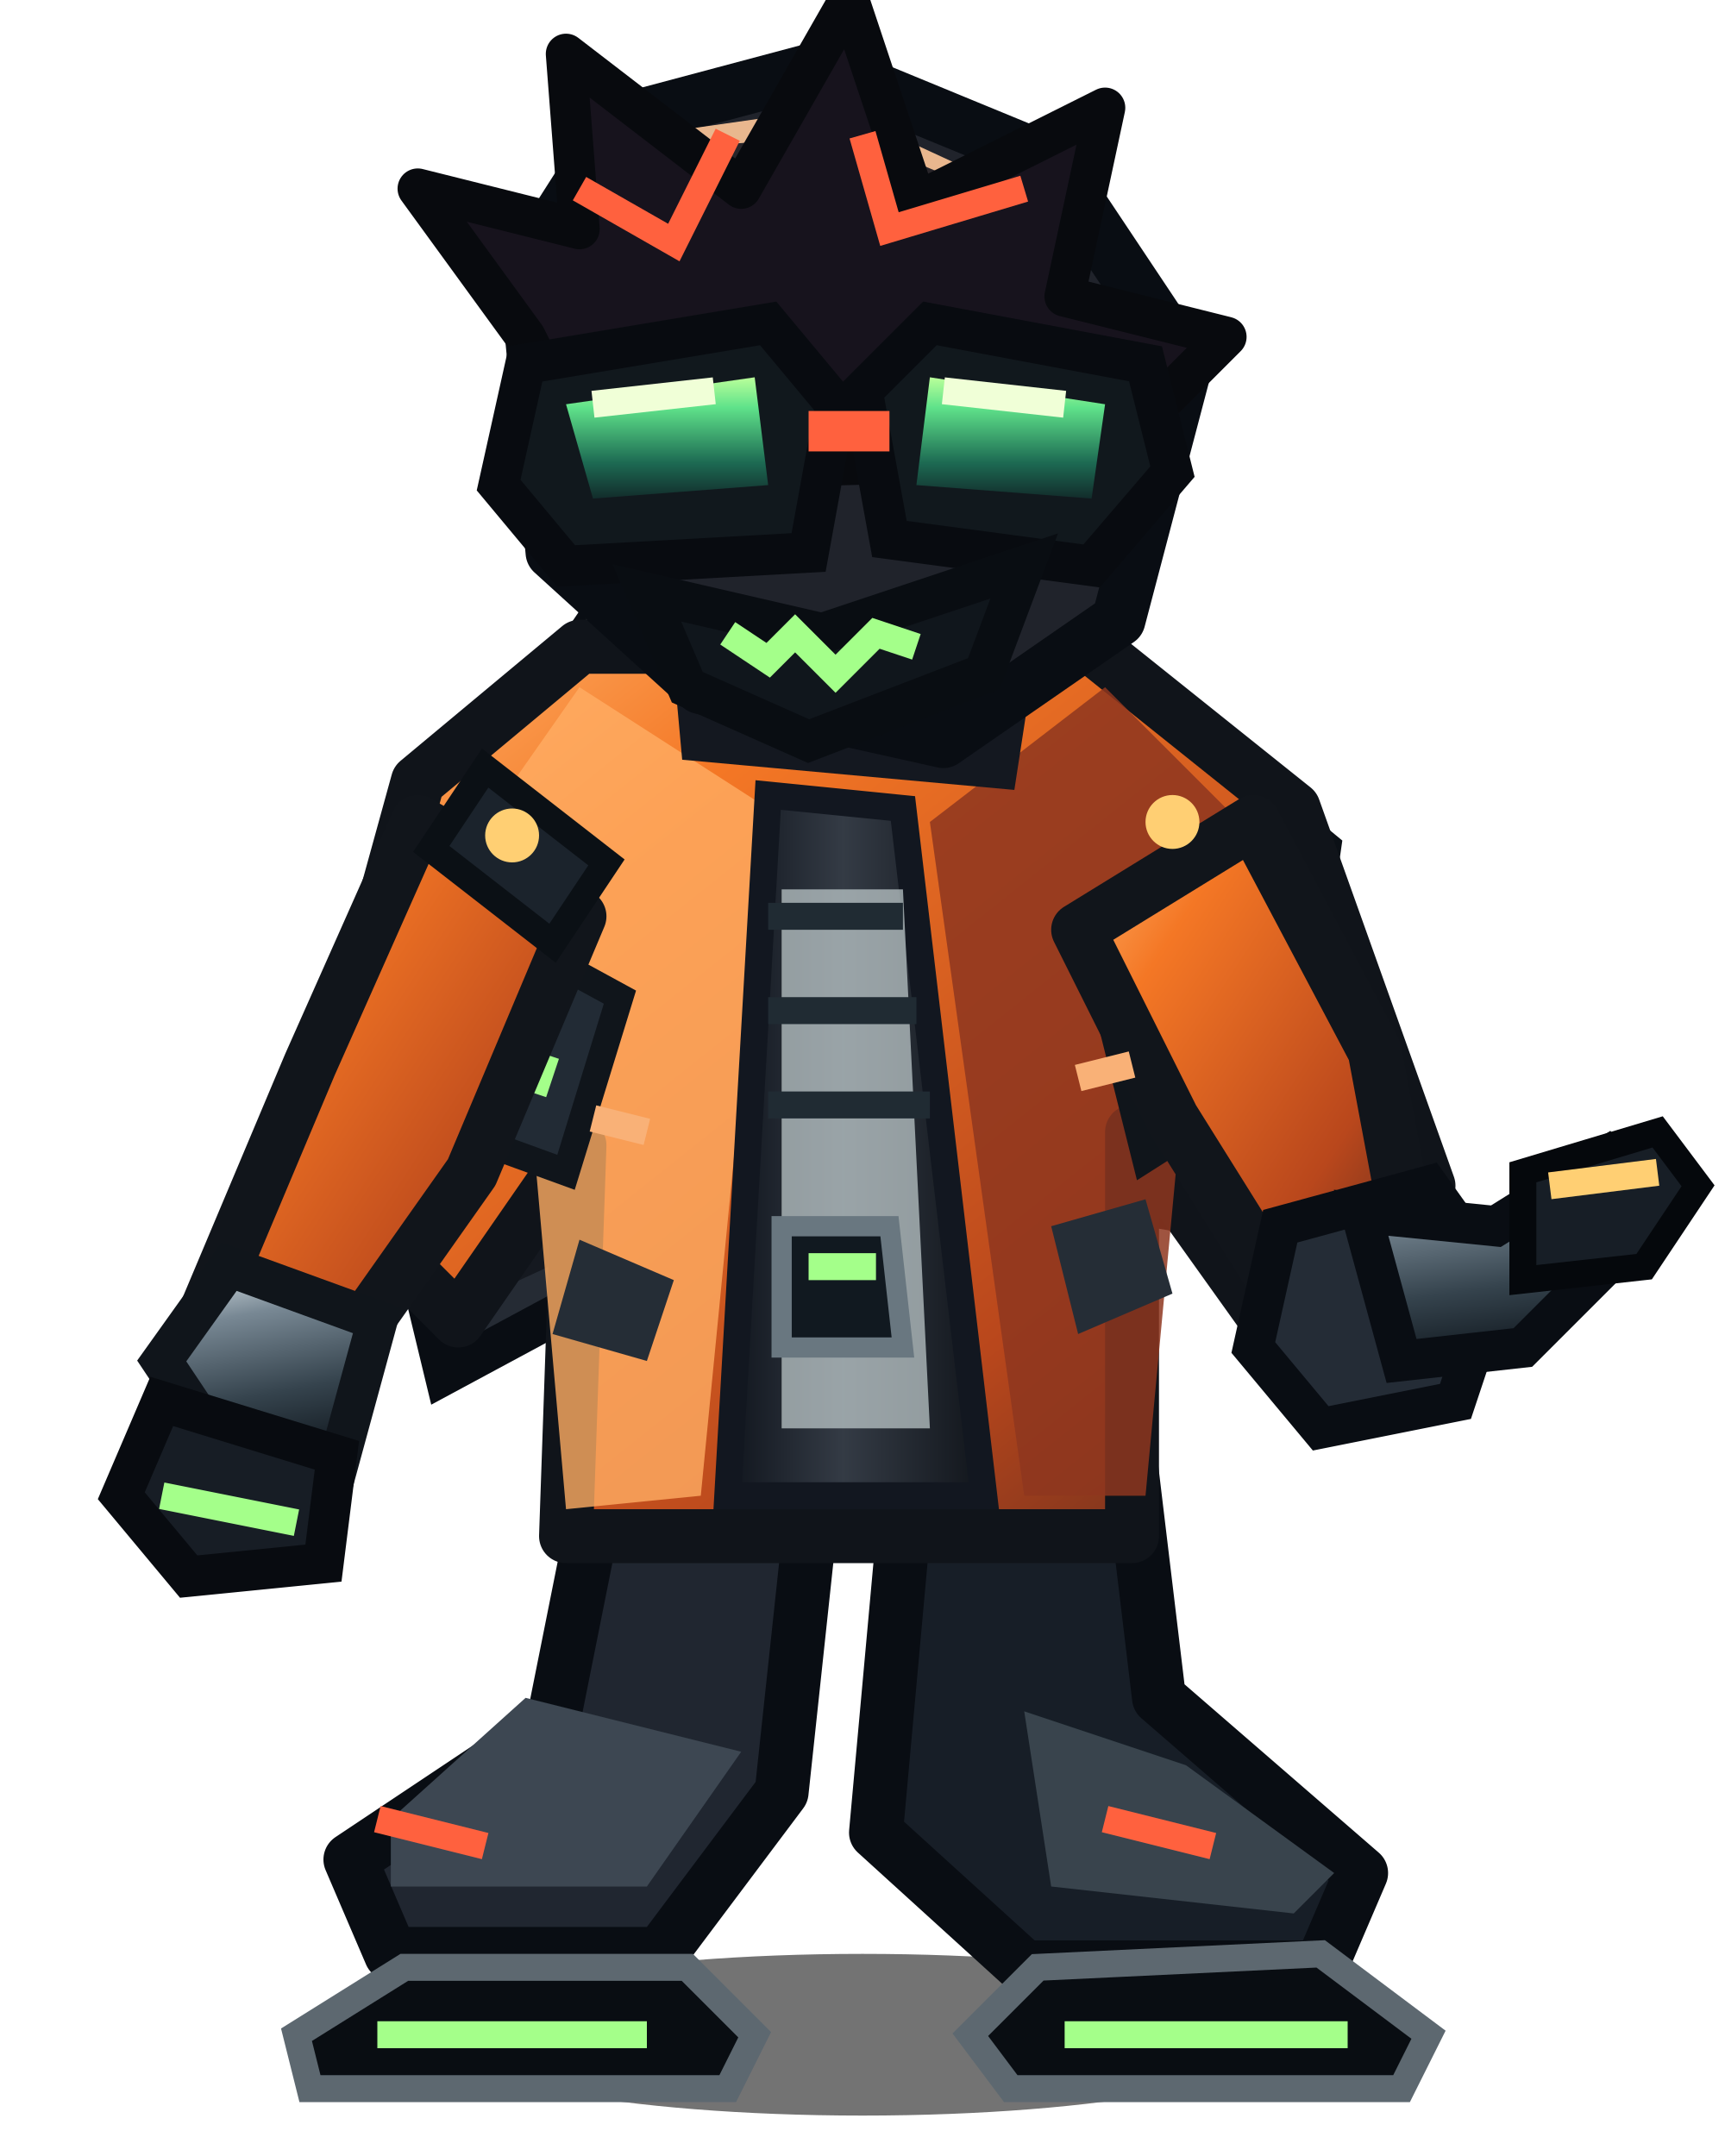
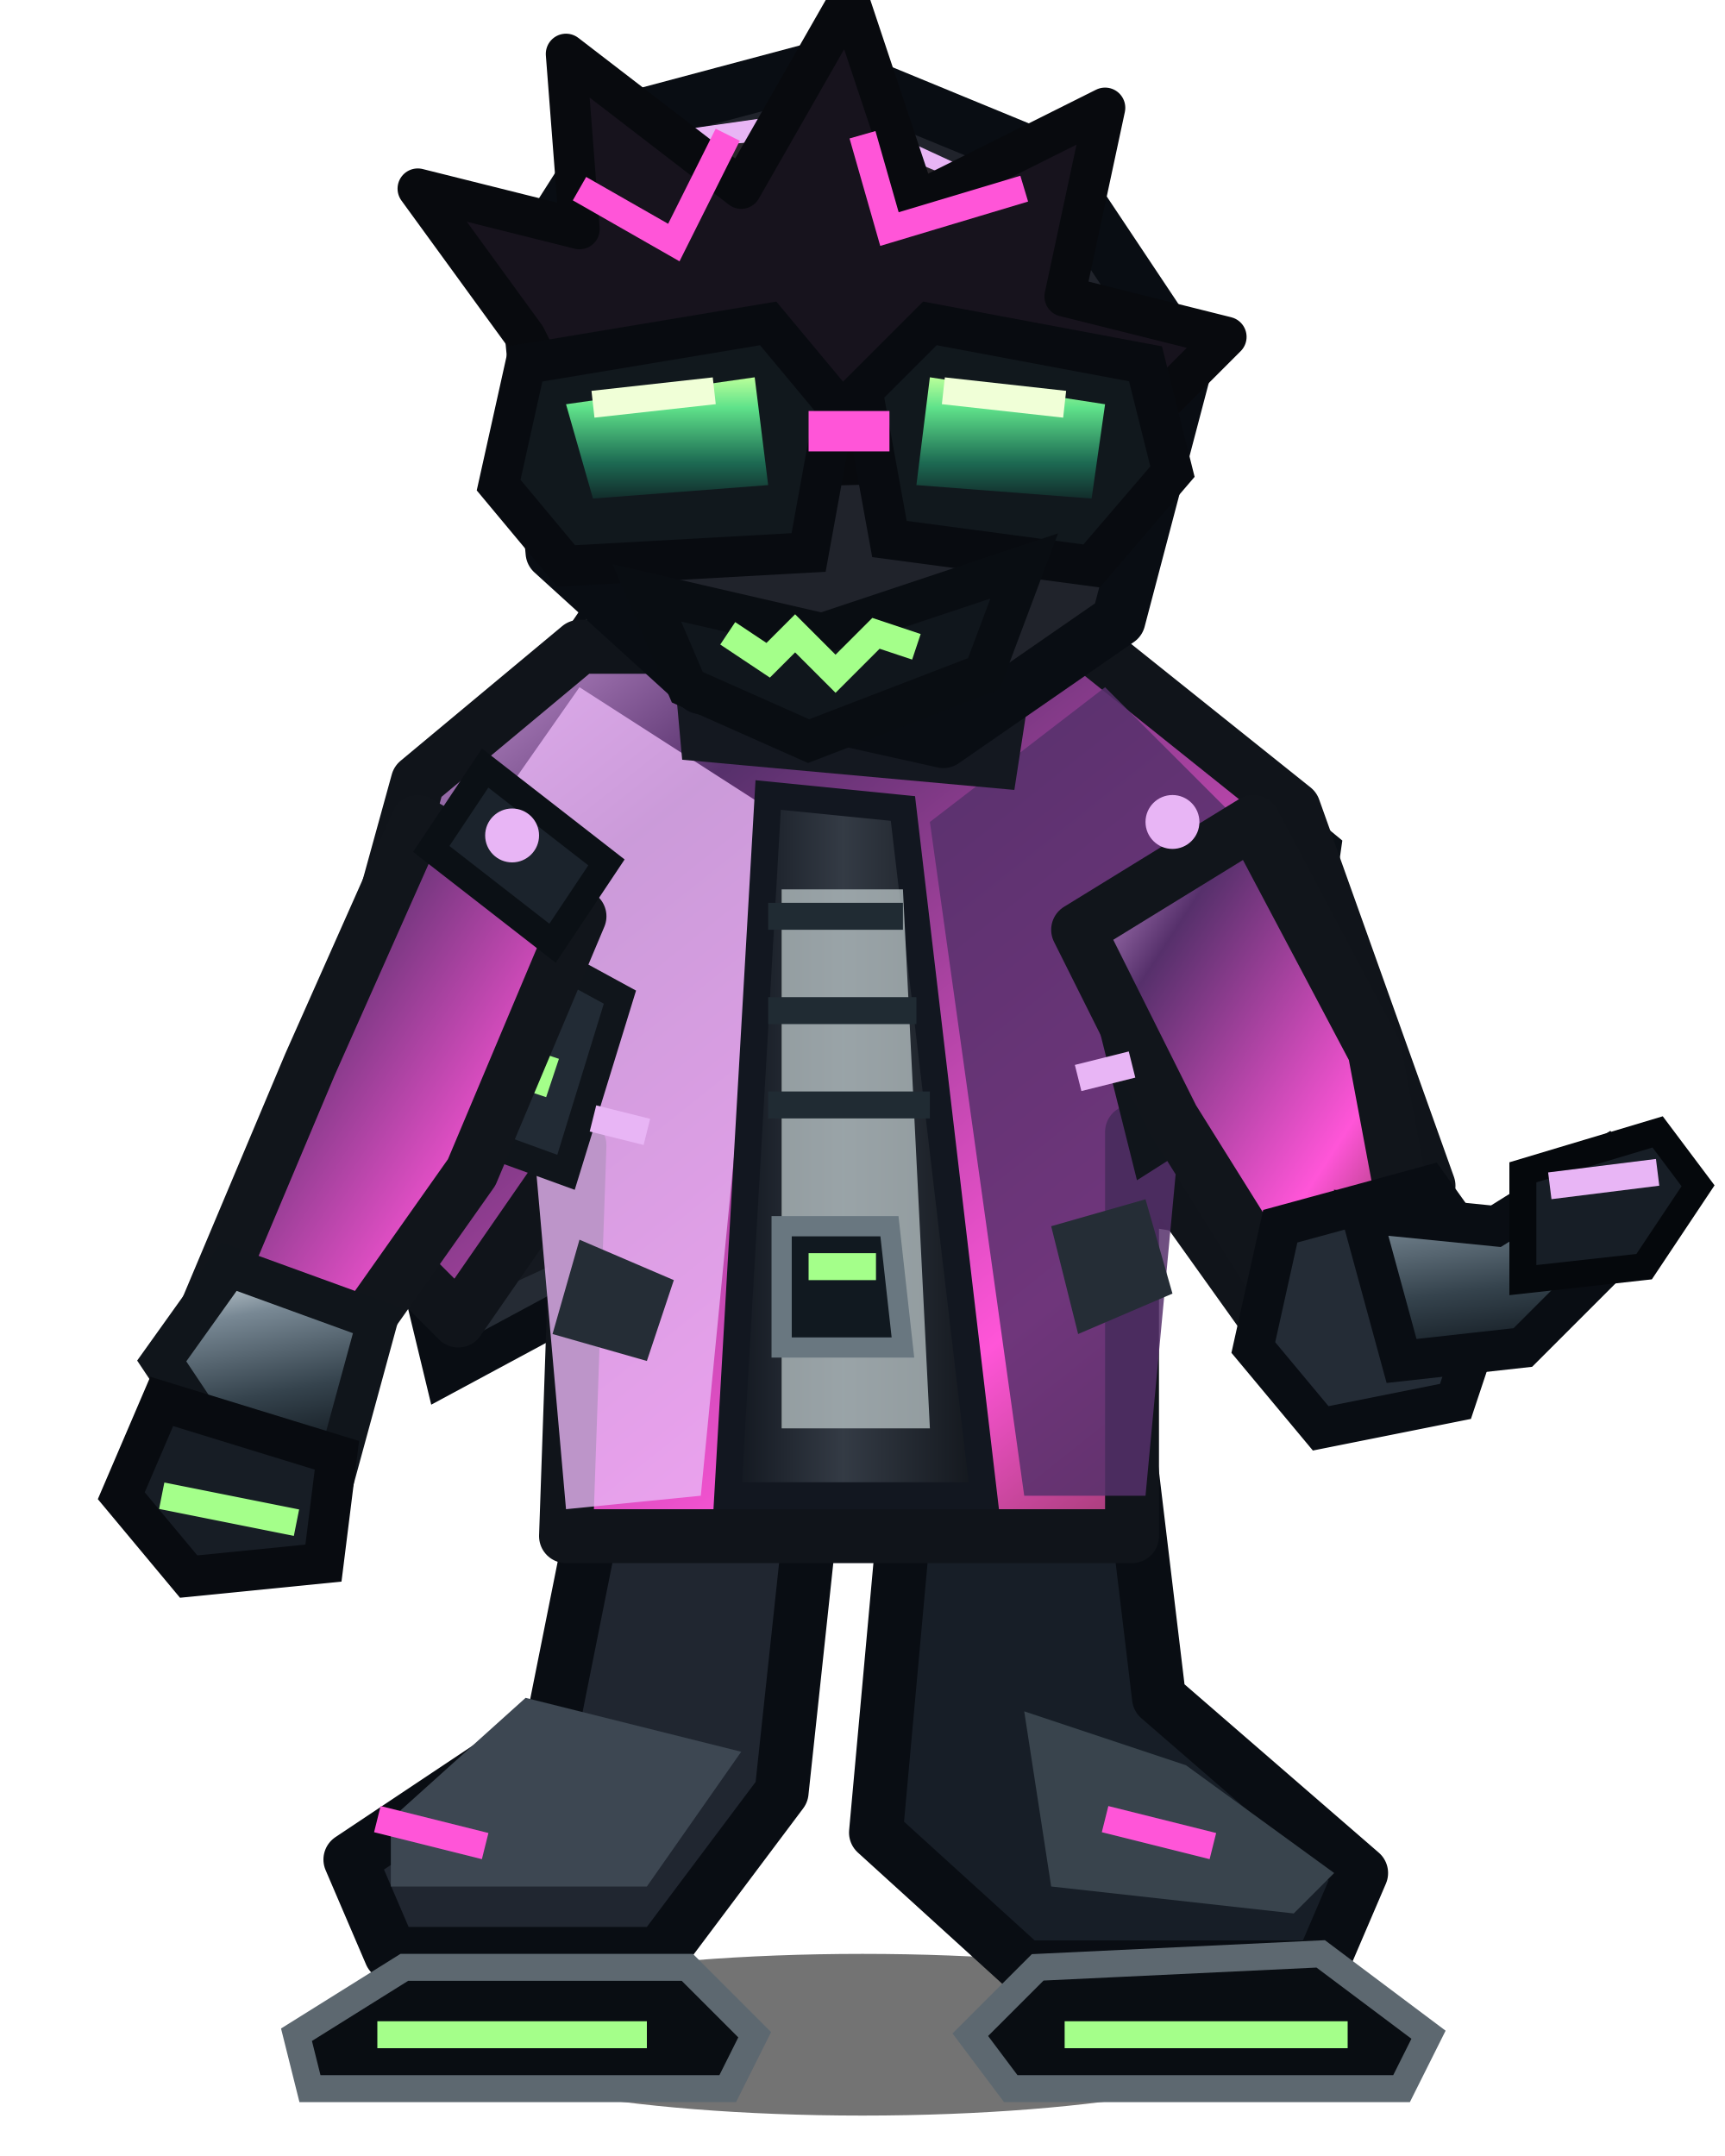
<svg xmlns="http://www.w3.org/2000/svg" viewBox="0 0 128 160">
  <defs>
    <linearGradient id="jacket" x1="0" y1="0" x2="1" y2="1">
-       <stop stop-color="#ffb66d" />
-       <stop offset=".25" stop-color="#f47725" />
-       <stop offset=".7" stop-color="#b9471c" />
+       <stop stop-color="#e8b5f5" />
+       <stop offset=".25" stop-color="#56306b" />
+       <stop offset=".7" stop-color="#ff55d8" />
      <stop offset="1" stop-color="#54271e" />
    </linearGradient>
    <linearGradient id="metal" x1="0" y1="0" x2=".2" y2="1">
      <stop stop-color="#e5edf0" />
      <stop offset=".3" stop-color="#788894" />
      <stop offset=".7" stop-color="#35434d" />
      <stop offset="1" stop-color="#141c23" />
    </linearGradient>
    <linearGradient id="cloth" x1="0" y1="0" x2="1" y2="0">
      <stop stop-color="#10151d" />
      <stop offset=".45" stop-color="#343b45" />
      <stop offset="1" stop-color="#11151b" />
    </linearGradient>
    <linearGradient id="skin" x1="0" y1="0" x2=".8" y2="1">
-       <stop stop-color="#f4d2b5" />
-       <stop offset=".6" stop-color="#bd8b78" />
+       <stop stop-color="#e8b5f5" />
+       <stop offset=".6" stop-color="#56306b" />
      <stop offset="1" stop-color="#76505a" />
    </linearGradient>
    <linearGradient id="visor" x1="0" y1="0" x2="0" y2="1">
      <stop stop-color="#baff9a" />
      <stop offset=".25" stop-color="#5fe28a" />
      <stop offset=".7" stop-color="#1d6b53" />
      <stop offset="1" stop-color="#122c2b" />
    </linearGradient>
    <filter id="glow" x="-80%" y="-80%" width="260%" height="260%">
      <feGaussianBlur stdDeviation="2.2" />
    </filter>
  </defs>
  <ellipse cx="64" cy="151" rx="32" ry="6" fill="#000" opacity=".55" />
  <path d="M43 48L26 73 33 102 46 95 51 61Z" fill="#252b34" stroke="#090d13" stroke-width="3" />
  <path d="M30 72L43 67 47 90 34 96Z" fill="#59616a" stroke="#151920" stroke-width="2" />
  <path d="M81 49L98 63 94 91 82 89 77 62Z" fill="#242a33" stroke="#0b1016" stroke-width="3" />
-   <path d="M83 63L94 67 90 83 81 81Z" fill="#ff613e" stroke="#171820" stroke-width="2" />
+   <path d="M83 63L94 67 90 83 81 81Z" fill="#ff55d8" stroke="#171820" stroke-width="2" />
  <path d="M46 103L61 105 58 133 49 145 29 145 26 138 41 128Z" fill="#202630" stroke="#090d13" stroke-width="4" stroke-linejoin="round" />
  <path d="M68 103L83 101 86 126 101 139 98 146 76 146 65 136Z" fill="#171e27" stroke="#090d13" stroke-width="4" stroke-linejoin="round" />
  <path d="M39 126L55 130 48 140 29 140 29 135Z" fill="#3d4752" />
  <path d="M76 127L88 131 99 139 96 142 78 140Z" fill="#39444d" />
  <path d="M30 146L51 146 56 151 54 155 23 155 22 151Z" fill="#090d12" stroke="#5d6870" stroke-width="2" />
  <path d="M77 146L98 145 106 151 104 155 75 155 72 151Z" fill="#090d12" stroke="#5d6870" stroke-width="2" />
  <path d="M28 151L48 151M79 151L100 151" stroke="#a4ff8a" stroke-width="2" />
  <path d="M43 48L31 58 23 87 34 98 43 85 42 114 84 114 84 84 94 98 106 88 96 60 81 48Z" fill="url(#jacket)" stroke="#10141a" stroke-width="4" stroke-linejoin="round" />
-   <path d="M43 51L57 60 52 111 42 112 39 78 31 90 27 86 36 61Z" fill="#ffad63" opacity=".8" />
-   <path d="M82 51L69 61 76 111 85 111 88 79 96 91 101 87 92 61Z" fill="#8e361f" opacity=".85" />
+   <path d="M43 51L57 60 52 111 42 112 39 78 31 90 27 86 36 61Z" fill="#e8b5f5" opacity=".8" />
+   <path d="M82 51L69 61 76 111 85 111 88 79 96 91 101 87 92 61Z" fill="#56306b" opacity=".85" />
  <path d="M57 59L67 60 73 111 54 111Z" fill="url(#cloth)" stroke="#121720" stroke-width="2" />
  <path d="M58 66L67 66 69 106 58 106Z" fill="#c5d0d2" opacity=".7" />
  <path d="M57 68L67 68M57 75L68 75M57 82L69 82" stroke="#202b33" stroke-width="2" />
  <path d="M35 68L46 74 42 87 31 83Z" fill="#222b35" stroke="#10151b" stroke-width="2" />
  <path d="M32 77L41 80" stroke="#a4ff8a" stroke-width="3" />
  <path d="M81 70L92 66 96 79 85 86Z" fill="#202a33" stroke="#10151b" stroke-width="2" />
-   <path d="M85 73L92 71" stroke="#ffcf73" stroke-width="3" />
+   <path d="M85 73L92 71" stroke="#e8b5f5" stroke-width="3" />
  <path d="M31 61L23 79 15 98 23 104 35 87 43 68Z" fill="url(#jacket)" stroke="#11151b" stroke-width="4" stroke-linejoin="round" />
  <path d="M17 94L28 98 25 109 16 107 12 101Z" fill="url(#metal)" stroke="#10151b" stroke-width="3" />
  <path d="M12 104L25 108 24 116 14 117 9 111Z" fill="#171d25" stroke="#080b10" stroke-width="3" />
  <path d="M12 111L22 113" stroke="#a4ff8a" stroke-width="2" />
  <path d="M93 61L102 78 105 94 97 99 87 83 80 69Z" fill="url(#jacket)" stroke="#11151b" stroke-width="4" stroke-linejoin="round" />
  <path d="M95 91L106 88 111 95 108 104 98 106 93 100Z" fill="#242c36" stroke="#090d13" stroke-width="3" />
  <path d="M101 90L111 91 119 86 122 91 113 100 104 101Z" fill="url(#metal)" stroke="#090d13" stroke-width="3" />
  <path d="M113 87L123 84 126 88 122 94 113 95Z" fill="#171e26" stroke="#05080c" stroke-width="2" />
-   <path d="M115 88L123 87" stroke="#ffcf73" stroke-width="2" />
+   <path d="M115 88L123 87" stroke="#e8b5f5" stroke-width="2" />
  <path d="M51 44L52 55 74 57 76 44Z" fill="url(#skin)" stroke="#141820" stroke-width="3" />
  <path d="M39 20L46 9 61 5 78 12 88 27 83 46 70 55 52 51 41 41Z" fill="#20232b" stroke="#090d13" stroke-width="4" stroke-linejoin="round" />
-   <path d="M43 22L48 10 62 8 75 14 82 25 76 30 61 26 49 31Z" fill="#e9b78e" />
+   <path d="M43 22L48 10 62 8 75 14 82 25 76 30 61 26 49 31Z" fill="#e8b5f5" />
  <path d="M44 21L50 11 63 10 75 15 81 23 77 27 62 23 48 29Z" fill="#28252a" />
  <path d="M39 25L31 14 43 17 42 4 55 14 63 0 68 15 82 8 79 22 91 25 82 34 44 35Z" fill="#17131d" stroke="#080a0e" stroke-width="3" stroke-linejoin="round" />
-   <path d="M43 14L50 18 54 10M64 10L66 17 76 14" fill="none" stroke="#ff613e" stroke-width="2" />
+   <path d="M43 14L50 18 54 10M64 10L66 17 76 14" fill="none" stroke="#ff55d8" stroke-width="2" />
  <path d="M39 27L57 24 62 30 60 41 42 42 37 36Z" fill="#11181d" stroke="#080b10" stroke-width="3" />
  <path d="M64 29L69 24 85 27 87 35 81 42 66 40Z" fill="#11181d" stroke="#080b10" stroke-width="3" />
  <path d="M42 30L56 28 57 36 44 37Z" fill="url(#visor)" />
  <path d="M69 28L82 30 81 37 68 36Z" fill="url(#visor)" />
  <path d="M44 30L53 29" stroke="#f0ffd7" stroke-width="2" />
  <path d="M70 29L79 30" stroke="#f0ffd7" stroke-width="2" />
-   <path d="M60 32L66 32" stroke="#ff613e" stroke-width="3" />
+   <path d="M60 32L66 32" stroke="#ff55d8" stroke-width="3" />
  <path d="M48 44L61 47 76 42 73 50 60 55 51 51Z" fill="#10161c" stroke="#090d12" stroke-width="3" />
  <path d="M54 47L57 49 59 47 62 50 65 47 68 48" fill="none" stroke="#a4ff8a" stroke-width="2" />
  <path d="M36 57L45 64 41 70 32 63Z" fill="#1b232c" stroke="#0b1015" stroke-width="2" />
-   <circle cx="38" cy="62" r="2" fill="#ffcf73" />
-   <circle cx="87" cy="61" r="2" fill="#ffcf73" />
+   <circle cx="38" cy="62" r="2" fill="#e8b5f5" />
+   <circle cx="87" cy="61" r="2" fill="#e8b5f5" />
  <path d="M43 92L50 95 48 101 41 99Z" fill="#252d36" />
  <path d="M78 91L85 89 87 96 80 99Z" fill="#252d36" />
-   <path d="M44 83L48 84M80 80L84 79" stroke="#f9b177" stroke-width="2" />
+   <path d="M44 83L48 84M80 80L84 79" stroke="#e8b5f5" stroke-width="2" />
  <path d="M58 91L66 91 67 100 58 100Z" fill="#111920" stroke="#697780" stroke-width="1.5" />
  <path d="M60 94L65 94" stroke="#a4ff8a" stroke-width="2" />
-   <path d="M28 135L36 137M82 135L90 137" stroke="#ff613e" stroke-width="2" />
+   <path d="M28 135L36 137M82 135L90 137" stroke="#ff55d8" stroke-width="2" />
</svg>
